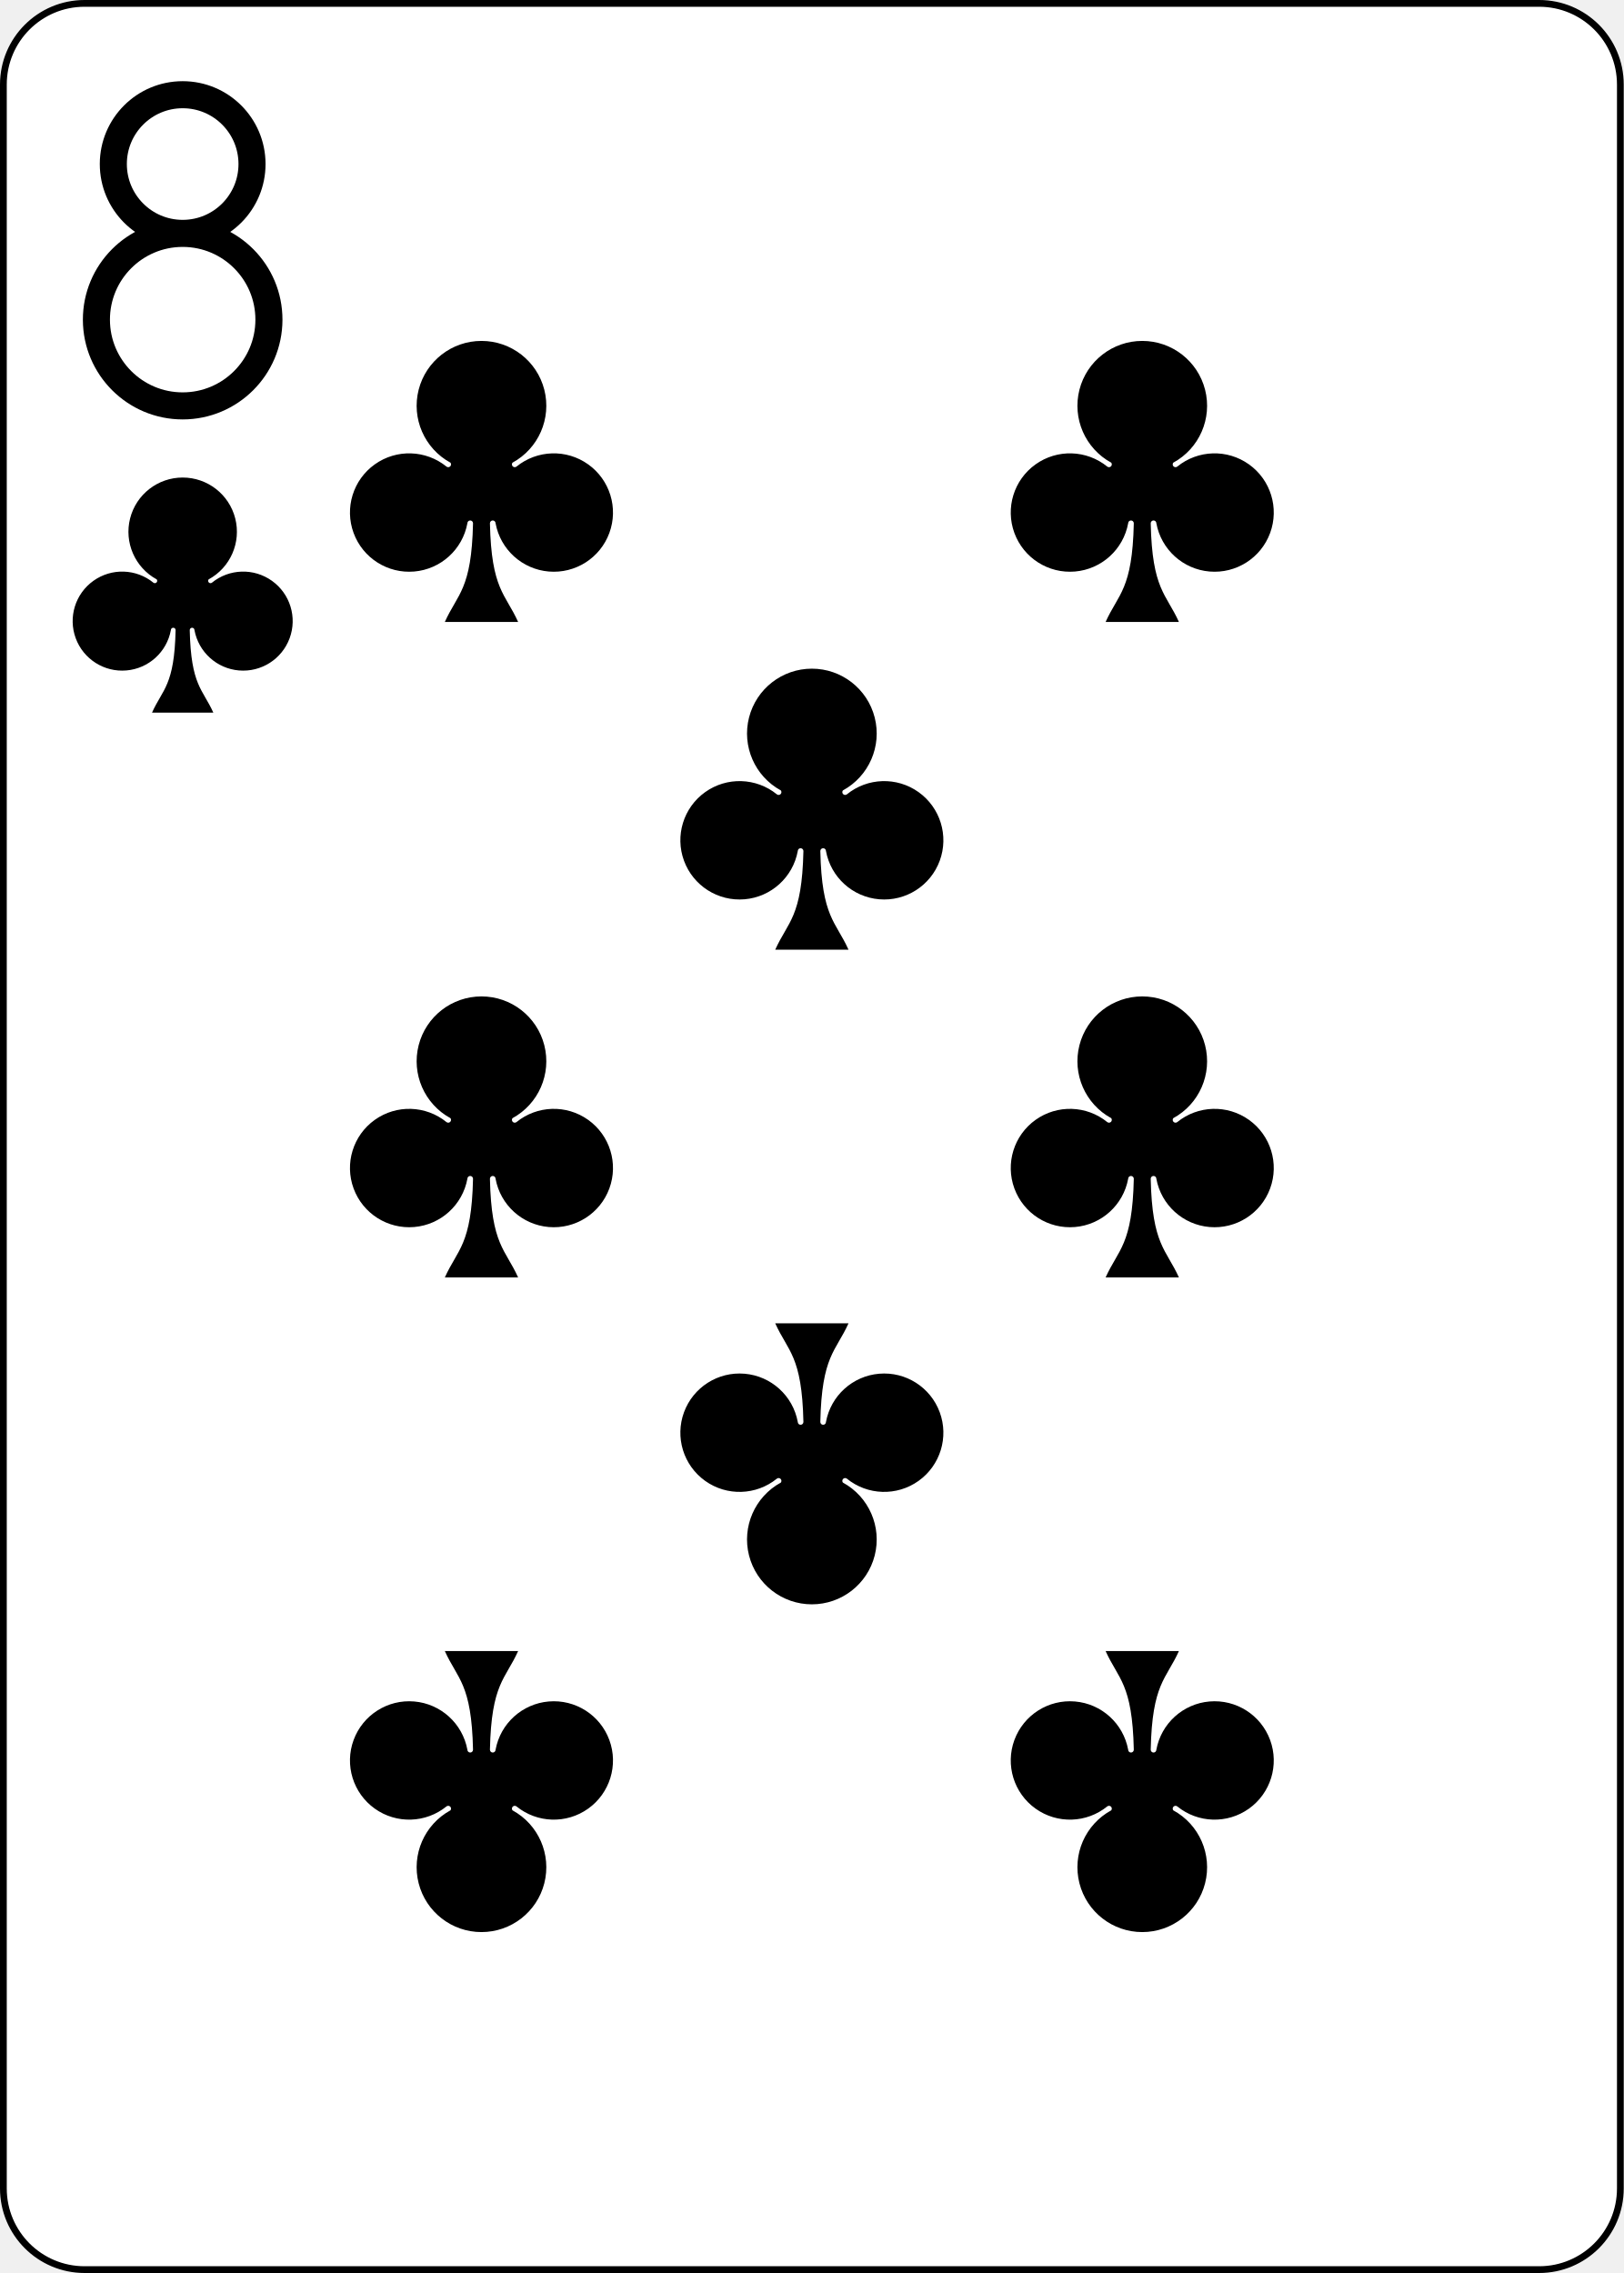
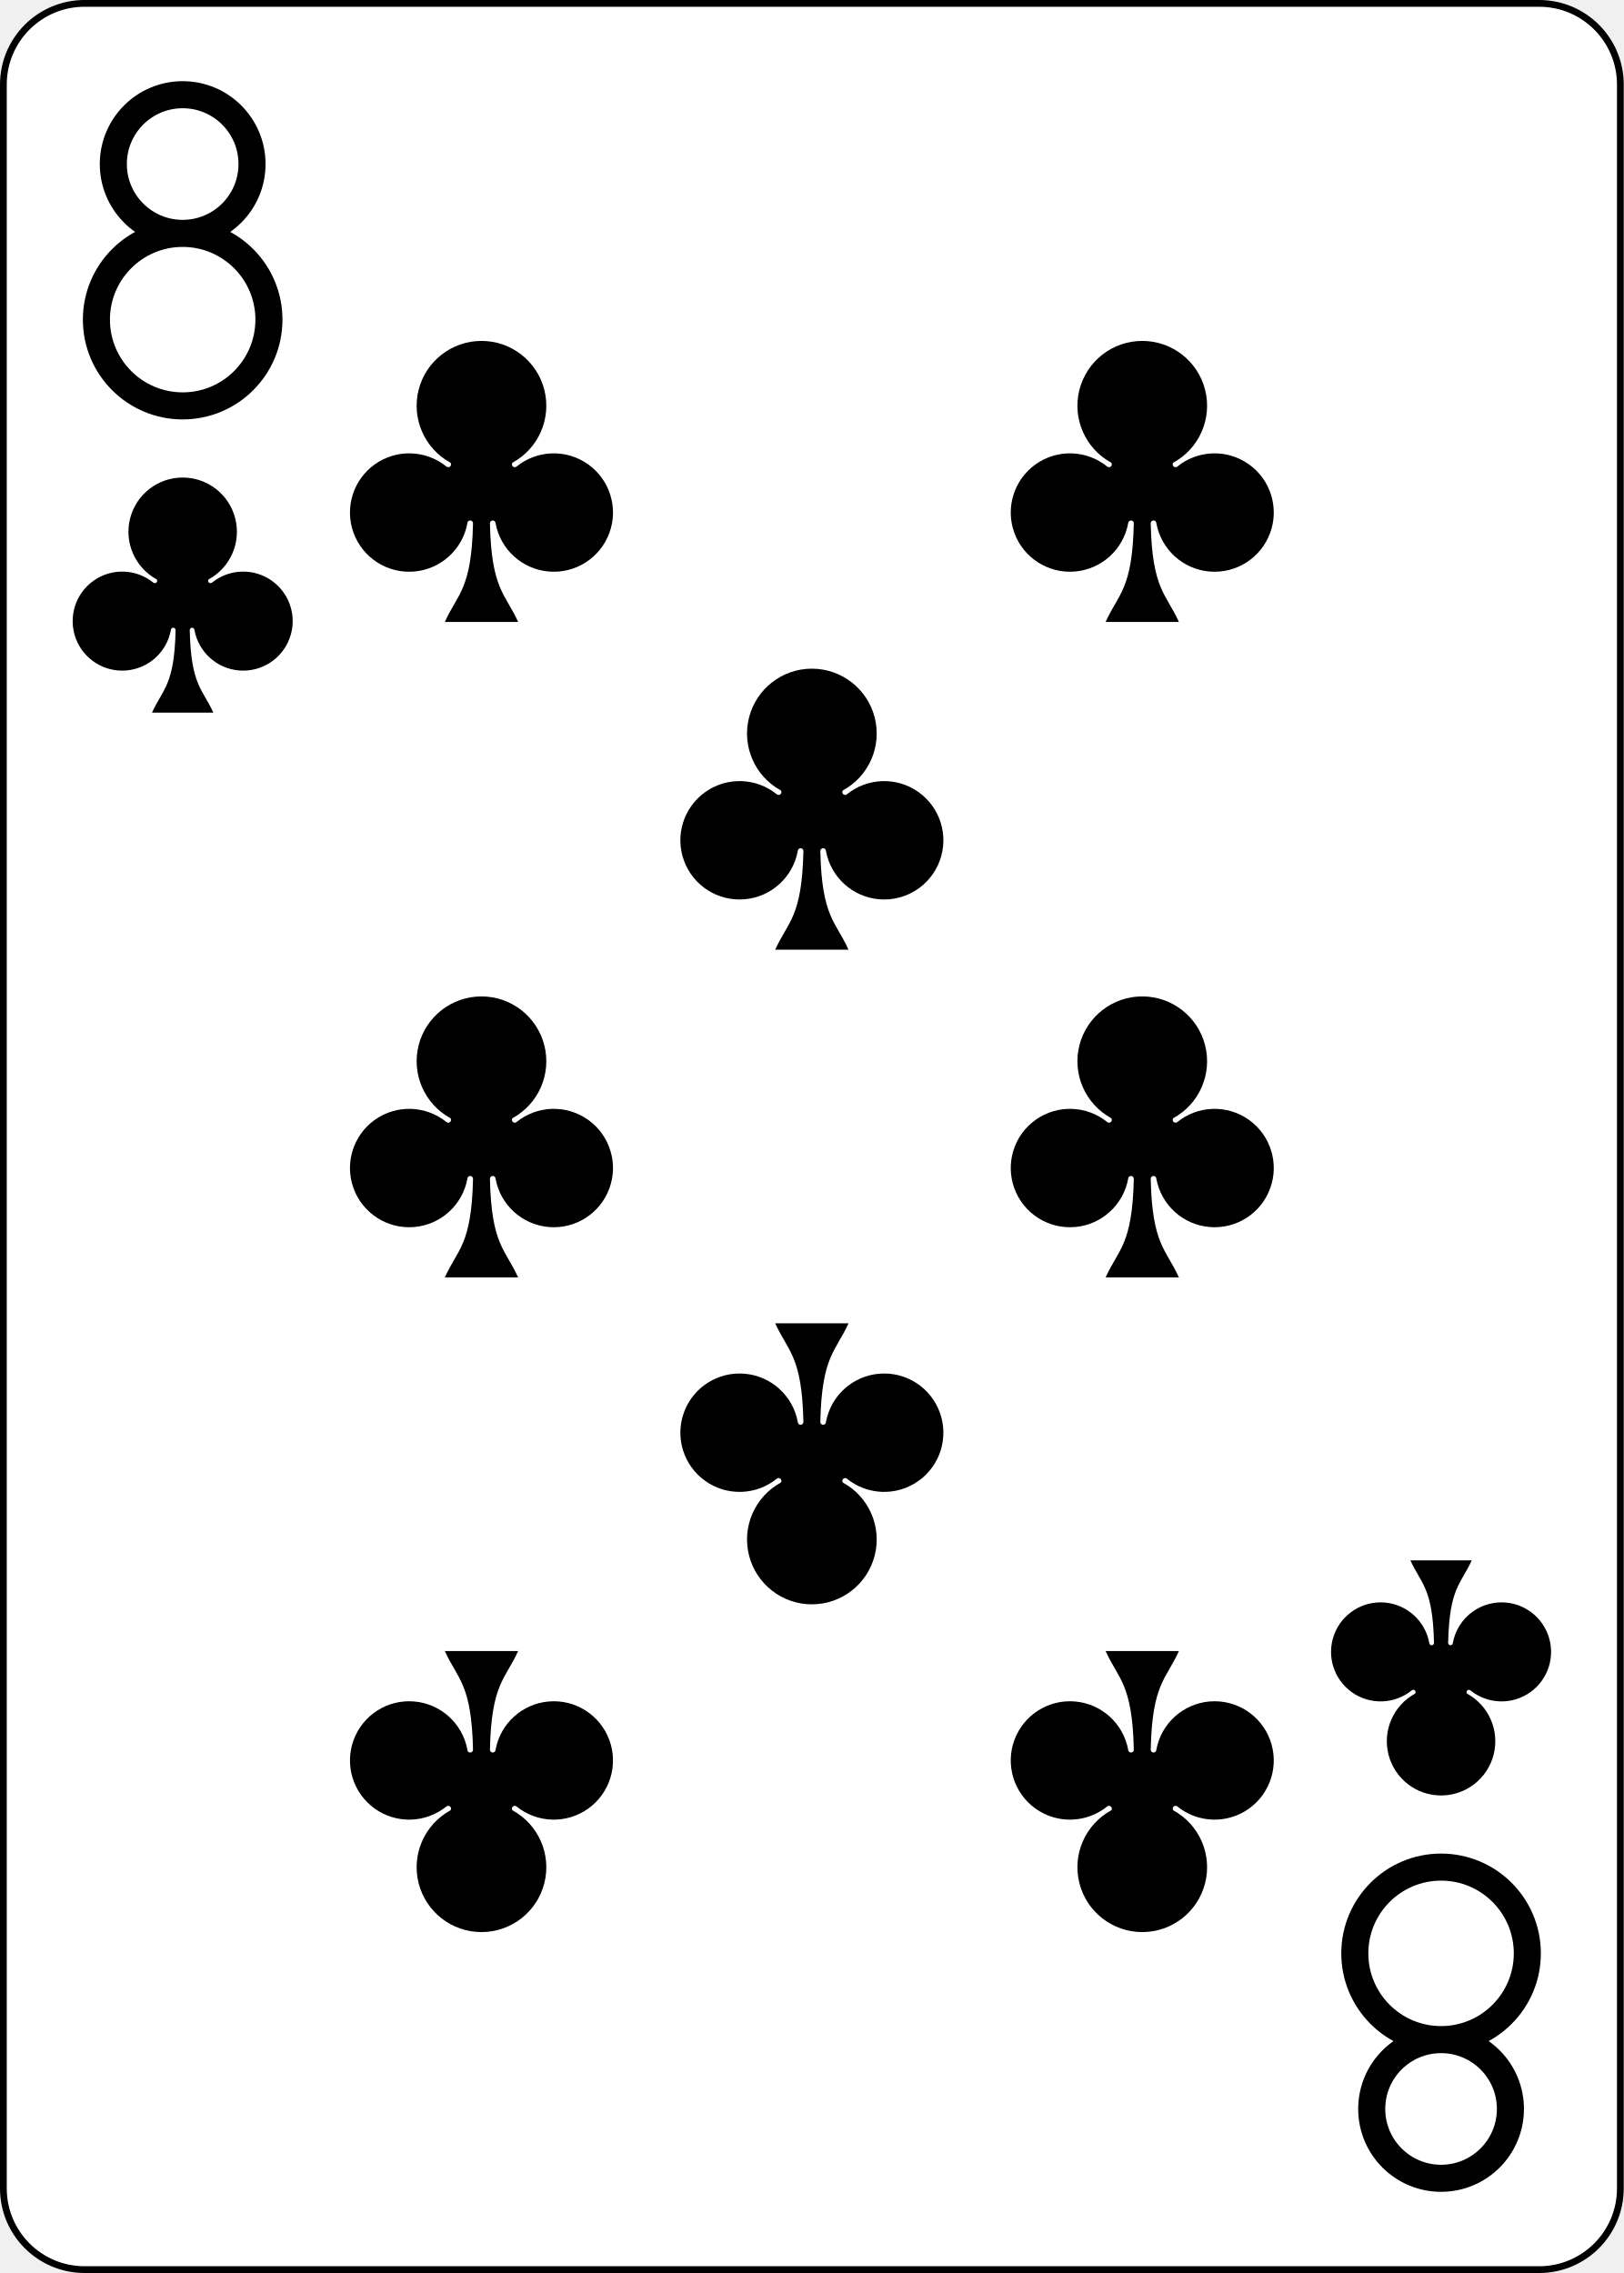
<svg xmlns="http://www.w3.org/2000/svg" xmlns:xlink="http://www.w3.org/1999/xlink" class="card" face="8C" height="3.5in" preserveAspectRatio="none" viewBox="-120 -168 240 336" width="2.5in">
  <defs>
    <symbol id="SC8" viewBox="-600 -600 1200 1200" preserveAspectRatio="xMinYMid">
      <path d="M30 150C35 385 85 400 130 500L-130 500C-85 400 -35 385 -30 150A10 10 0 0 0 -50 150A210 210 0 1 1 -124 -51A10 10 0 0 0 -110 -65A230 230 0 1 1 110 -65A10 10 0 0 0 124 -51A210 210 0 1 1 50 150A10 10 0 0 0 30 150Z" fill="black" />
    </symbol>
    <symbol id="VC8" viewBox="-500 -500 1000 1000" preserveAspectRatio="xMinYMid">
      <path d="M-1 -50A205 205 0 1 1 1 -50L-1 -50A255 255 0 1 0 1 -50Z" stroke="black" stroke-width="80" stroke-linecap="square" stroke-miterlimit="1.5" fill="none" />
    </symbol>
  </defs>
  <rect width="239" height="335" x="-119.5" y="-167.5" rx="12" ry="12" fill="white" stroke="black" />
  <use xlink:href="#VC8" height="50" width="50" x="-118" y="-156" />
  <use xlink:href="#SC8" height="41.827" width="41.827" x="-113.913" y="-101" />
  <use xlink:href="#SC8" height="50" width="50" x="-73.834" y="-121.897" />
  <use xlink:href="#SC8" height="50" width="50" x="23.834" y="-121.897" />
  <use xlink:href="#SC8" height="50" width="50" x="-25" y="-73.448" />
  <use xlink:href="#SC8" height="50" width="50" x="-73.834" y="-25" />
  <use xlink:href="#SC8" height="50" width="50" x="23.834" y="-25" />
  <g transform="rotate(180)">
+     <use xlink:href="#VC8" height="50" width="50" x="-118" y="-156" />
+     <use xlink:href="#SC8" height="41.827" width="41.827" x="-113.913" y="-101" />
    <use xlink:href="#SC8" height="50" width="50" x="-73.834" y="-121.897" />
    <use xlink:href="#SC8" height="50" width="50" x="23.834" y="-121.897" />
    <use xlink:href="#SC8" height="50" width="50" x="-25" y="-73.448" />
  </g>
</svg>
